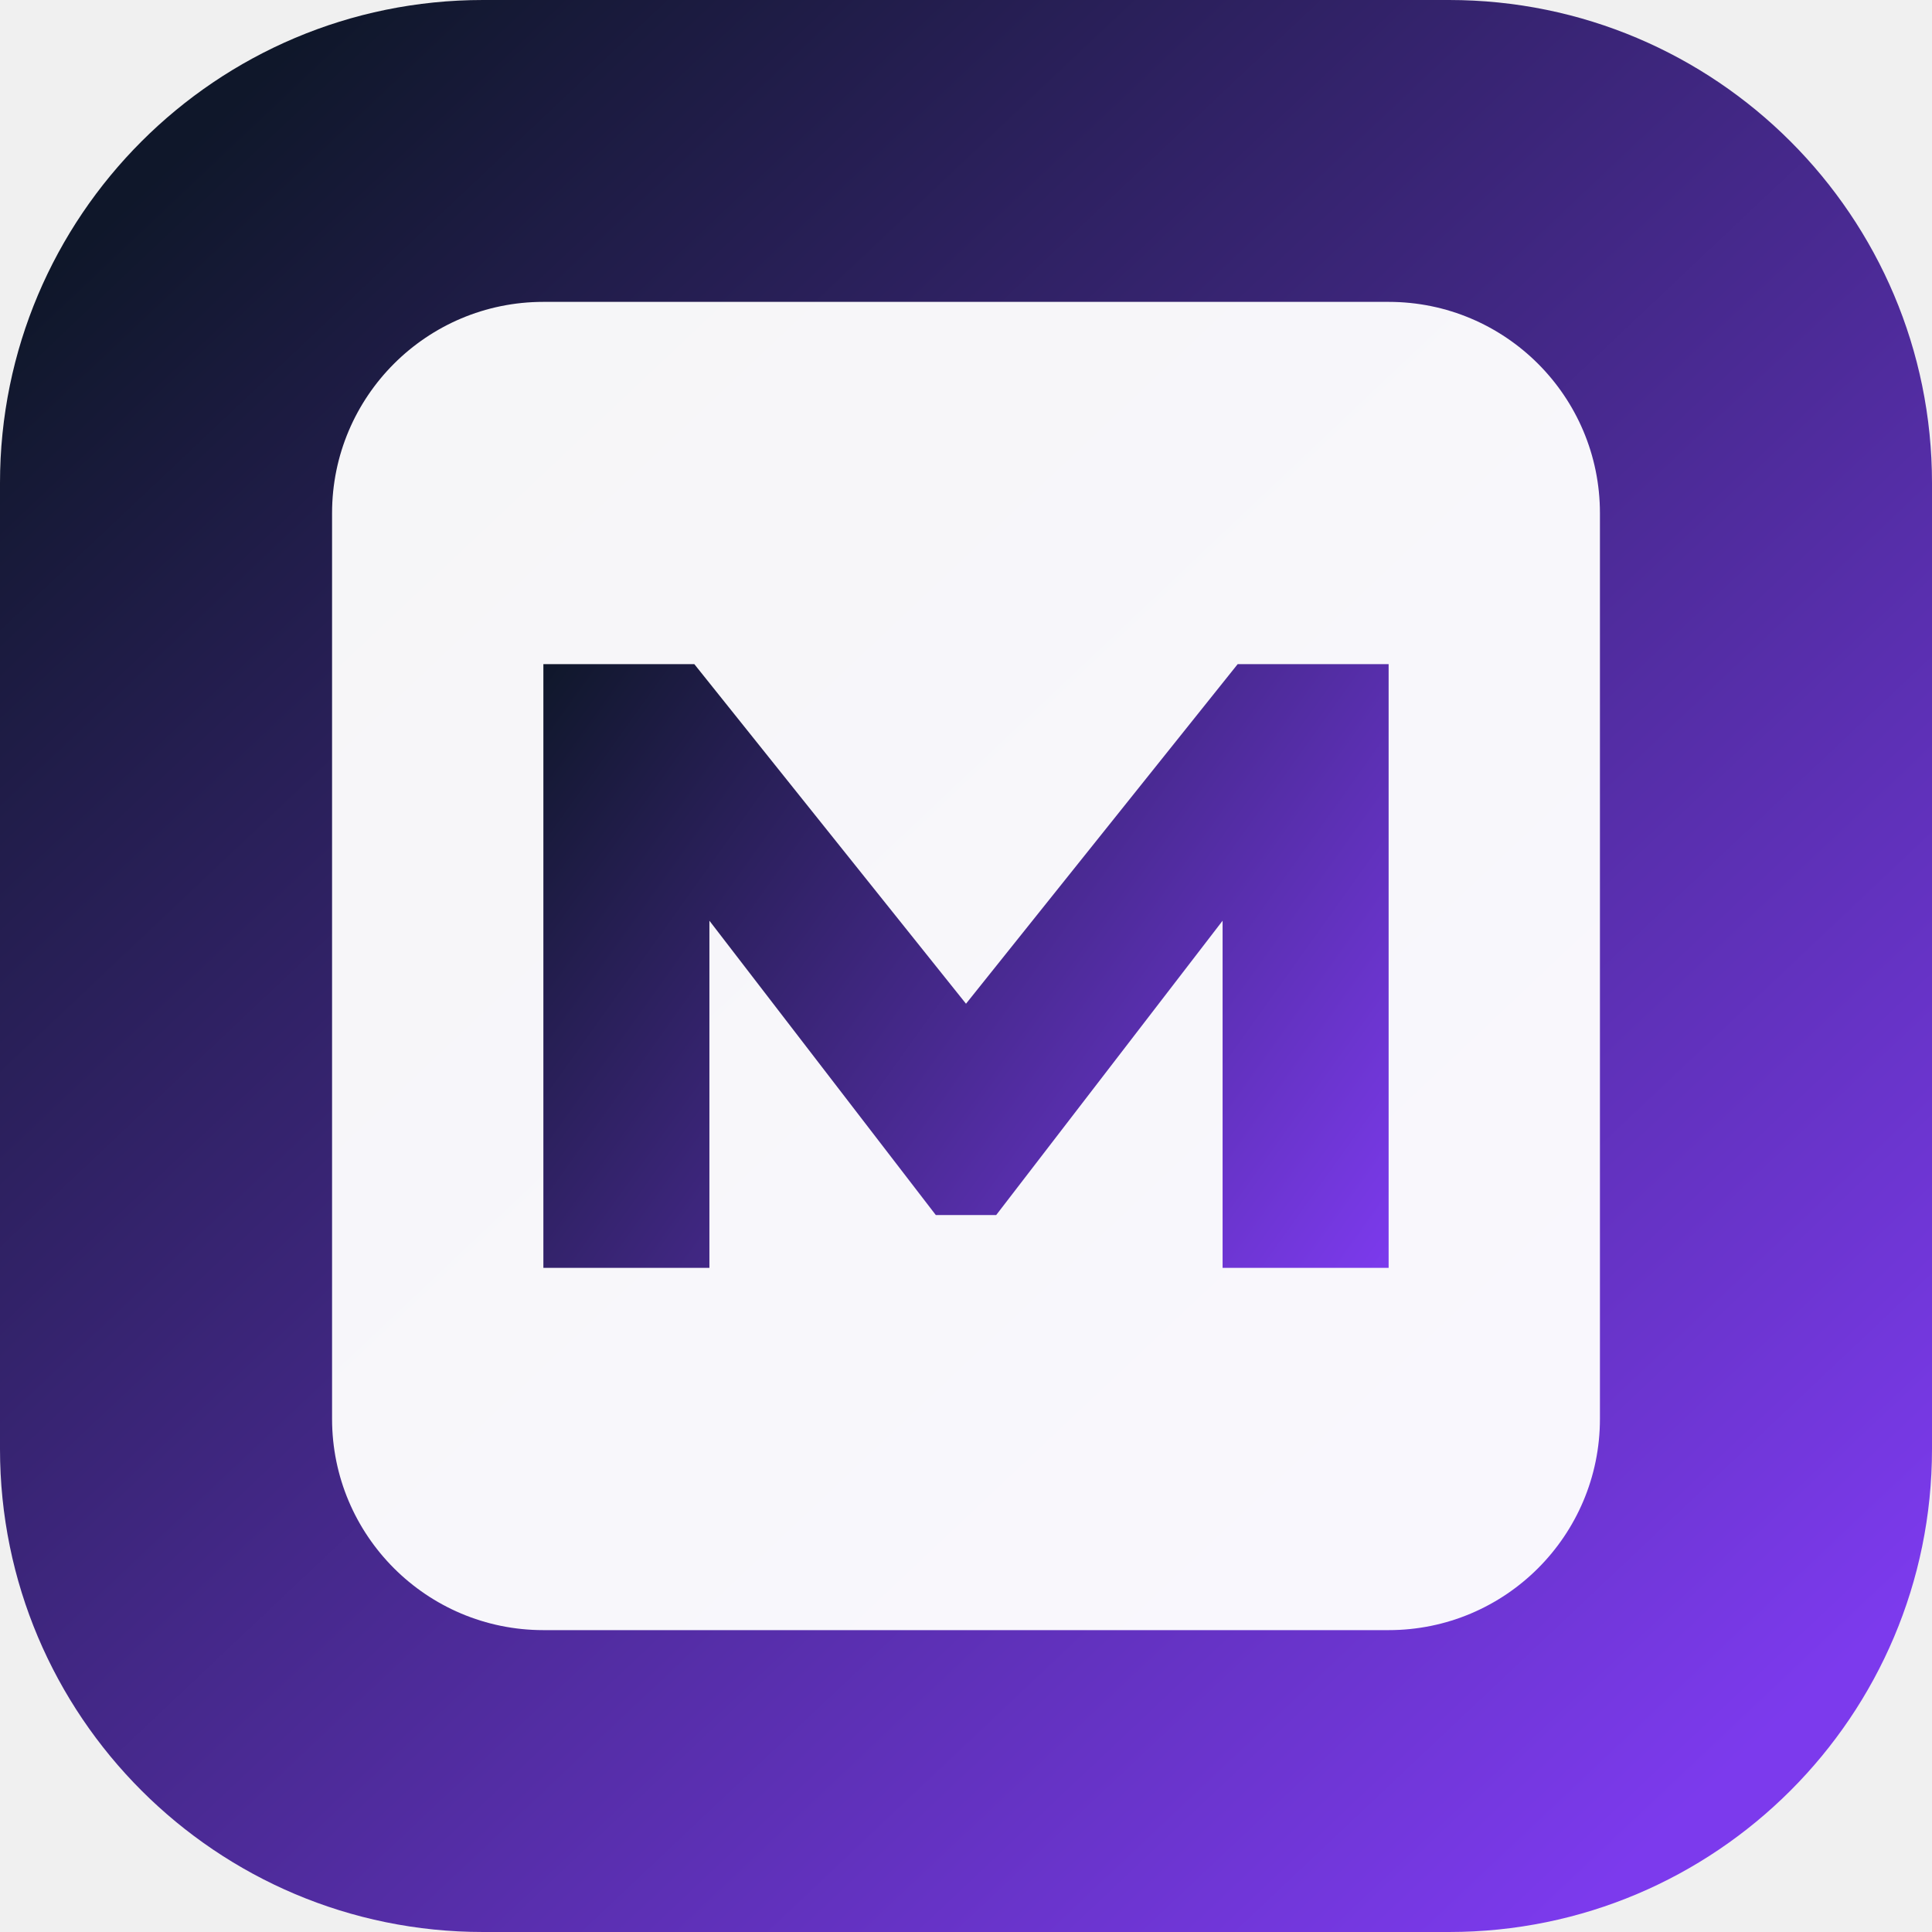
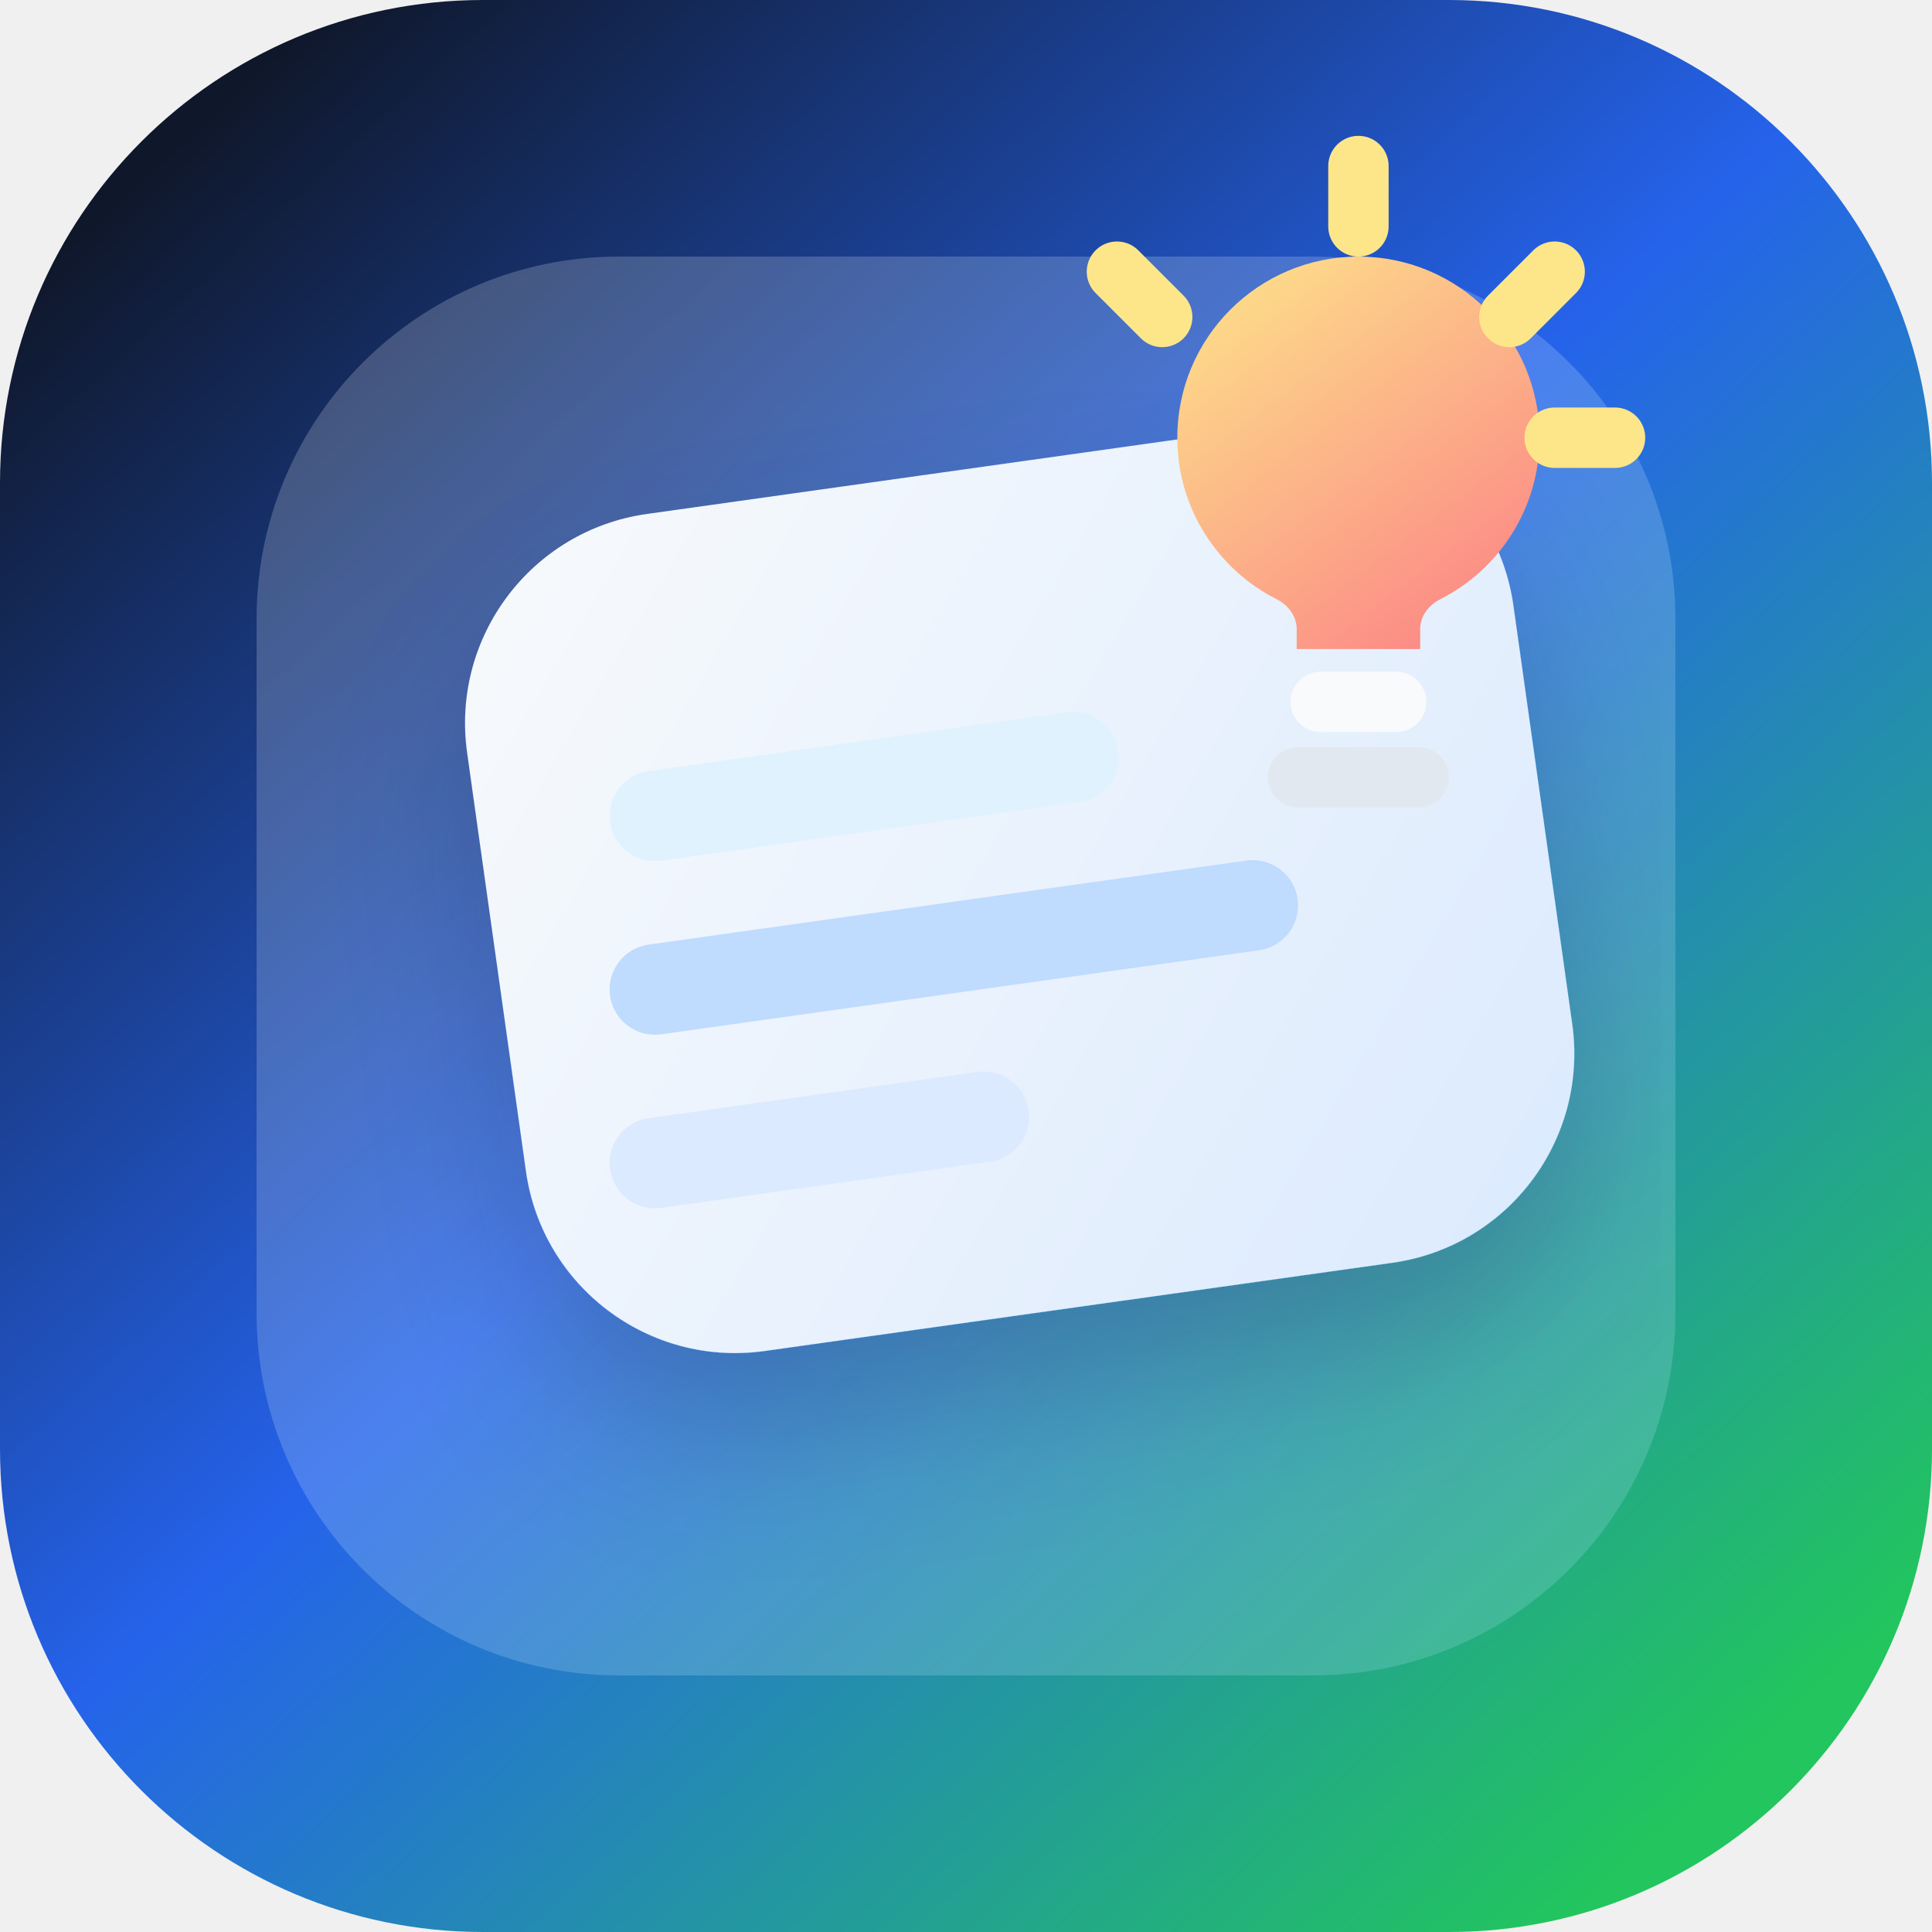
<svg xmlns="http://www.w3.org/2000/svg" width="256" height="256" viewBox="0 0 256 256" fill="none">
  <rect width="256" height="256" rx="64" fill="url(#bg)" />
-   <rect x="44" y="40" width="168" height="176" rx="28" fill="white" fill-opacity="0.96" />
-   <path d="M72 168V88H92L128 133L164 88H184V168H162V122L132 161H124L94 122V168H72Z" fill="url(#fg)" />
+   <rect x="34" y="34" width="188" height="188" rx="48" fill="url(#panel)" fill-opacity="0.2" />
+   <g filter="url(#shadow)">
+     <rect x="58" y="72" width="140" height="112" rx="28" transform="rotate(-8 58 72)" fill="url(#card)" />
+     <rect x="80" y="103" width="68" height="12" rx="6" transform="rotate(-8 80 103)" fill="#E0F2FE" />
+     <rect x="80" y="126" width="92" height="12" rx="6" transform="rotate(-8 80 126)" fill="#BFDBFE" />
+     <rect x="80" y="149" width="56" height="12" rx="6" transform="rotate(-8 80 149)" fill="#DBEAFE" />
+   </g>
+   <path d="M156 58C156 44.745 166.745 34 180 34C193.255 34 204 44.745 204 58C204 67.347 198.655 75.445 190.858 79.39C189.31 80.174 188.182 81.626 188.182 83.361V86H171.818V83.361C171.818 81.626 170.69 80.174 169.142 79.39C161.345 75.445 156 67.347 156 58Z" fill="url(#idea)" />
+   <rect x="171" y="89" width="18" height="8" rx="4" fill="#F8FAFC" />
+   <rect x="168" y="99" width="24" height="8" rx="4" fill="#E2E8F0" />
+   <path d="M180 22V30" stroke="#FDE68A" stroke-width="8" stroke-linecap="round" />
+   <path d="M148 36L154 42" stroke="#FDE68A" stroke-width="8" stroke-linecap="round" />
+   <path d="M206 36L200 42" stroke="#FDE68A" stroke-width="8" stroke-linecap="round" />
+   <path d="M214 58H206" stroke="#FDE68A" stroke-width="8" stroke-linecap="round" />
  <defs>
-     <linearGradient id="bg" x1="24" y1="20" x2="228" y2="236" gradientUnits="userSpaceOnUse">
+     <linearGradient id="bg" x1="24" y1="18" x2="226" y2="238" gradientUnits="userSpaceOnUse">
      <stop stop-color="#0F172A" />
-       <stop offset="1" stop-color="#7C3AED" />
+       <stop offset="0.48" stop-color="#2563EB" />
+       <stop offset="1" stop-color="#22C55E" />
    </linearGradient>
-     <linearGradient id="fg" x1="72" y1="88" x2="184" y2="168" gradientUnits="userSpaceOnUse">
-       <stop stop-color="#0F172A" />
-       <stop offset="1" stop-color="#7C3AED" />
+     <linearGradient id="panel" x1="52" y1="48" x2="206" y2="212" gradientUnits="userSpaceOnUse">
+       <stop stop-color="#FFFFFF" />
+       <stop offset="1" stop-color="#BAE6FD" />
    </linearGradient>
+     <linearGradient id="card" x1="58" y1="72" x2="198" y2="184" gradientUnits="userSpaceOnUse">
+       <stop stop-color="#F8FAFC" />
+       <stop offset="1" stop-color="#DBEAFE" />
+     </linearGradient>
+     <linearGradient id="idea" x1="156" y1="34" x2="204" y2="97" gradientUnits="userSpaceOnUse">
+       <stop stop-color="#FDE68A" />
+       <stop offset="1" stop-color="#FB7185" />
+     </linearGradient>
+     <filter id="shadow" x="36" y="52" width="184" height="160" filterUnits="userSpaceOnUse" color-interpolation-filters="sRGB">
+       <feFlood flood-opacity="0" result="BackgroundImageFix" />
+       <feColorMatrix in="SourceAlpha" type="matrix" values="0 0 0 0 0 0 0 0 0 0 0 0 0 0 0 0 0 0 127 0" result="hardAlpha" />
+       <feOffset dy="10" />
+       <feGaussianBlur stdDeviation="10" />
+       <feComposite in2="hardAlpha" operator="out" />
+       <feColorMatrix type="matrix" values="0 0 0 0 0.059 0 0 0 0 0.09 0 0 0 0 0.165 0 0 0 0.22 0" />
+       <feBlend mode="normal" in2="BackgroundImageFix" result="effect1_dropShadow_1_1" />
+       <feBlend mode="normal" in="SourceGraphic" in2="effect1_dropShadow_1_1" result="shape" />
+     </filter>
  </defs>
</svg>
